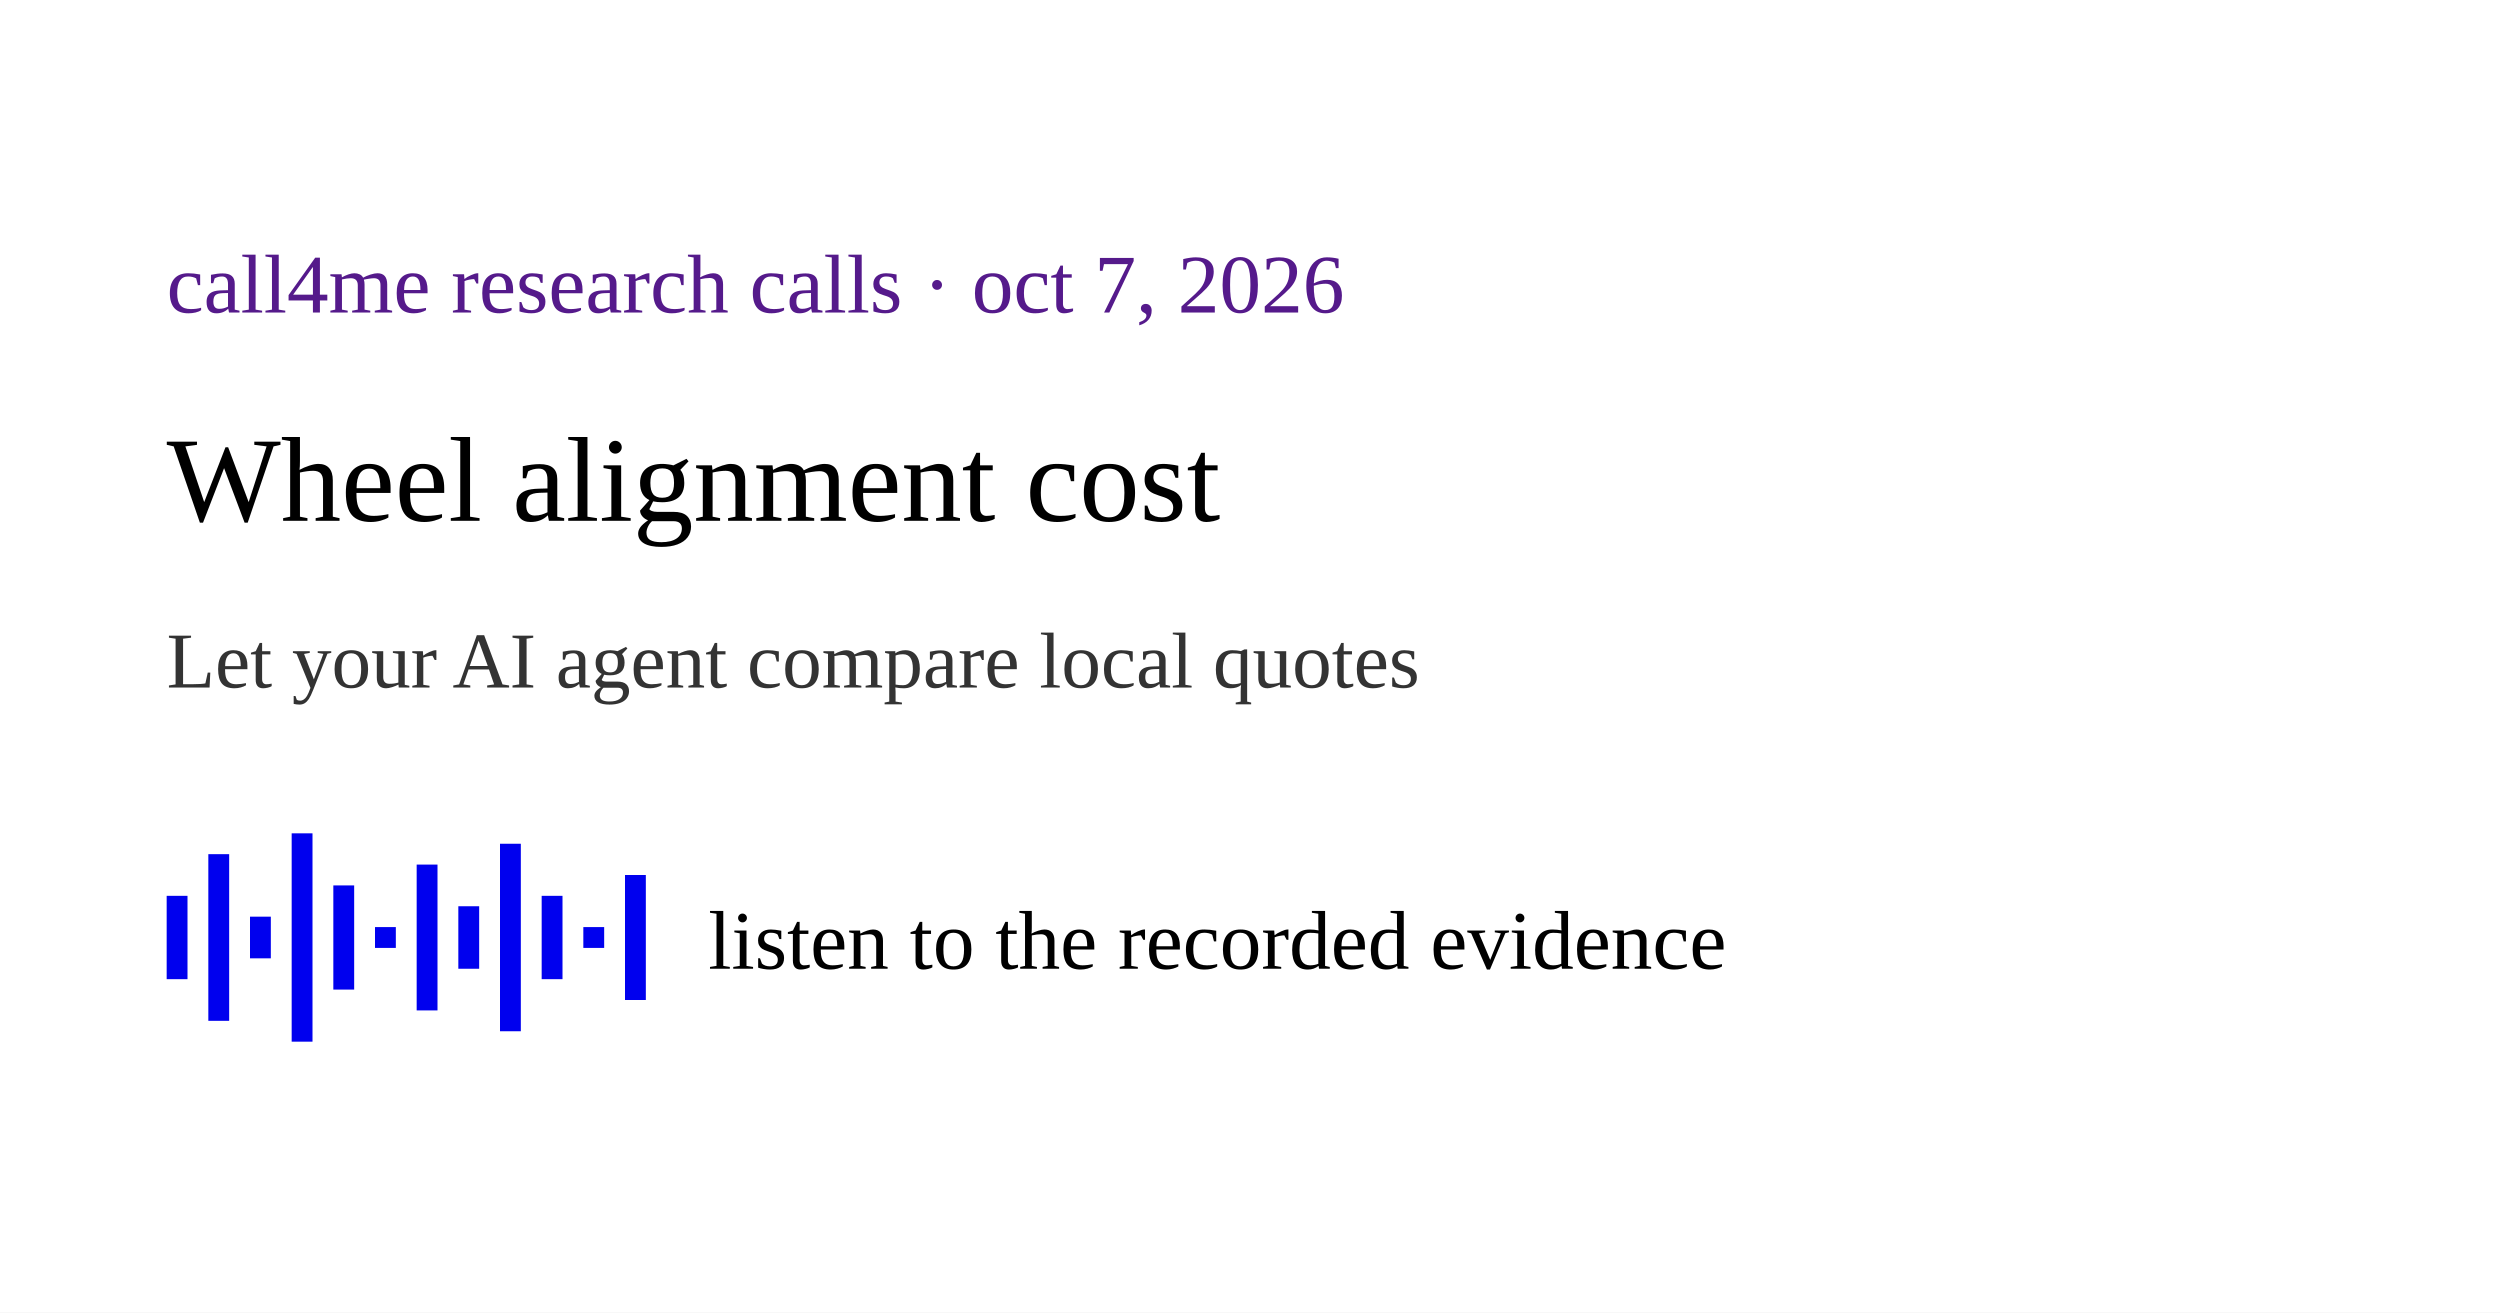
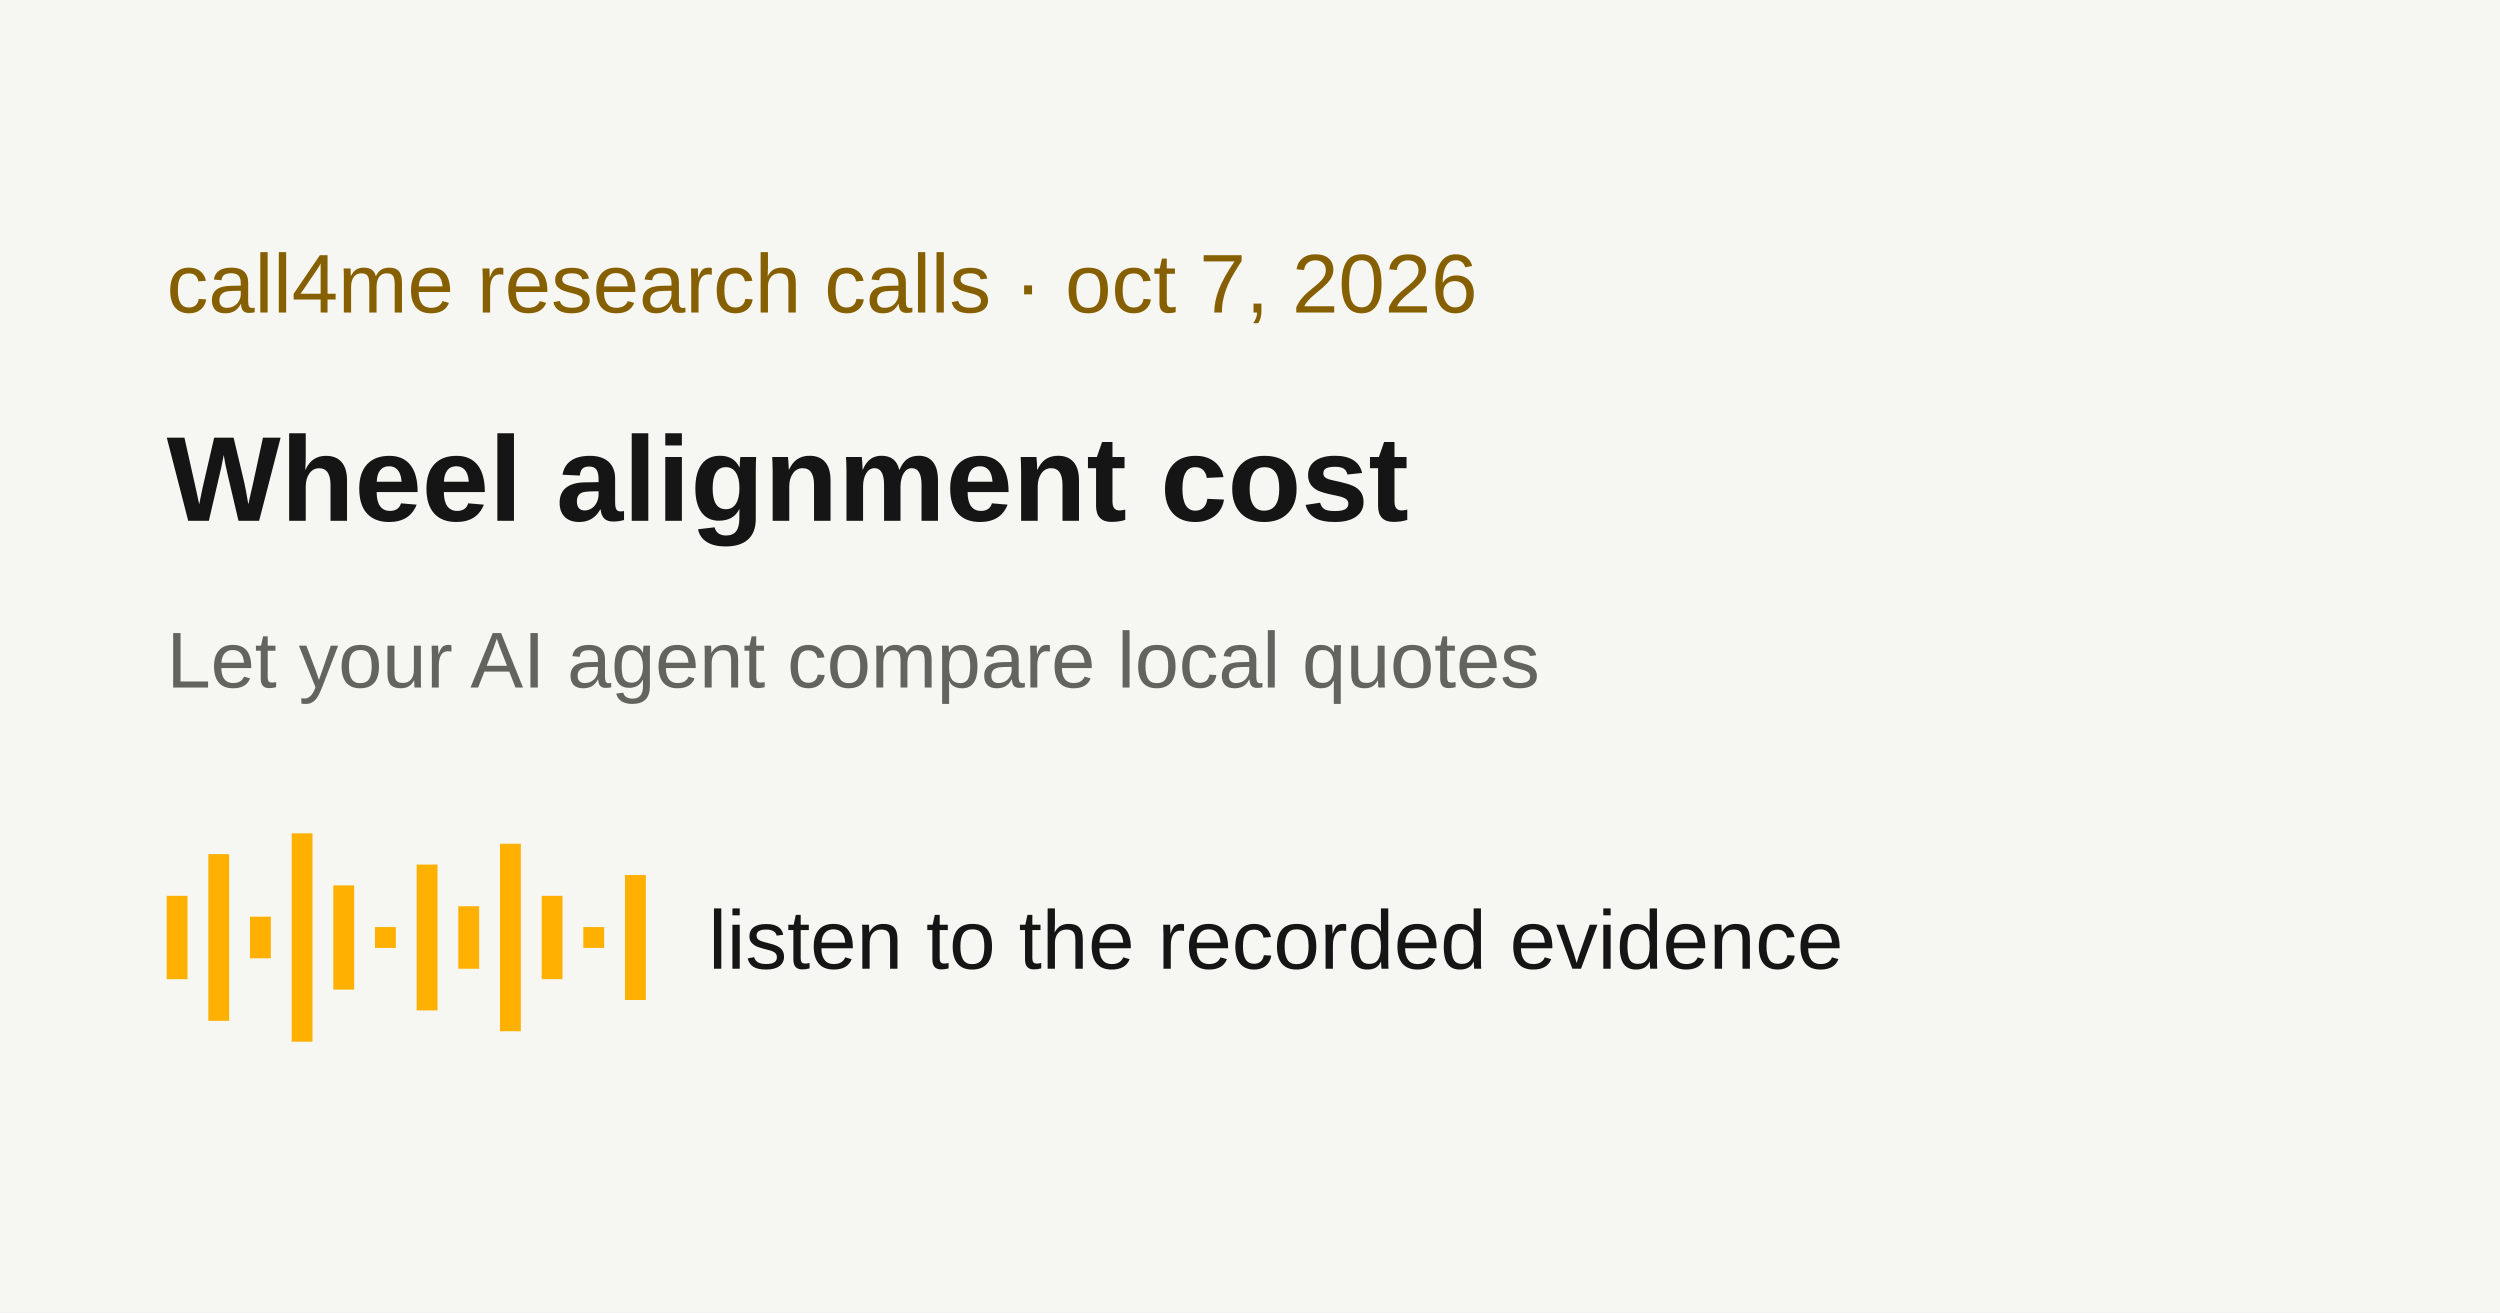
<svg xmlns="http://www.w3.org/2000/svg" width="1200" height="630" viewBox="0 0 1200 630">
-   <rect width="1200" height="630" fill="#ffffff" />
-   <text x="80" y="150" font-family="Times New Roman, Times, serif" font-size="40" fill="#551a8b">call4me research calls · oct 7, 2026</text>
-   <text x="80" y="250" font-family="Times New Roman, Times, serif" font-size="58" fill="#000000">Wheel alignment cost</text>
-   <text x="80" y="330" font-family="Times New Roman, Times, serif" font-size="38" fill="#333333">Let your AI agent compare local quotes</text>
-   <g fill="#0000ee">
+   <rect width="1200" height="630" fill="#f6f6f2" />
+   <text x="80" y="150" font-family="Arial, Helvetica, sans-serif" fill="#866000" font-size="40">call4me research calls · oct 7, 2026</text>
+   <text x="80" y="250" font-family="Arial, Helvetica, sans-serif" fill="#151515" font-weight="700" font-size="58">Wheel alignment cost</text>
+   <text x="80" y="330" font-family="Arial, Helvetica, sans-serif" fill="#64645f" font-size="38">Let your AI agent compare local quotes</text>
+   <g fill="#ffb000">
    <rect x="80" y="430" width="10" height="40" />
    <rect x="100" y="410" width="10" height="80" />
    <rect x="120" y="440" width="10" height="20" />
    <rect x="140" y="400" width="10" height="100" />
    <rect x="160" y="425" width="10" height="50" />
    <rect x="180" y="445" width="10" height="10" />
    <rect x="200" y="415" width="10" height="70" />
    <rect x="220" y="435" width="10" height="30" />
    <rect x="240" y="405" width="10" height="90" />
    <rect x="260" y="430" width="10" height="40" />
    <rect x="280" y="445" width="10" height="10" />
    <rect x="300" y="420" width="10" height="60" />
  </g>
-   <text x="340" y="465" font-family="Times New Roman, Times, serif" font-size="40" fill="#000000">listen to the recorded evidence</text>
+   <text x="340" y="465" font-family="Arial, Helvetica, sans-serif" fill="#151515" font-size="40">listen to the recorded evidence</text>
</svg>
